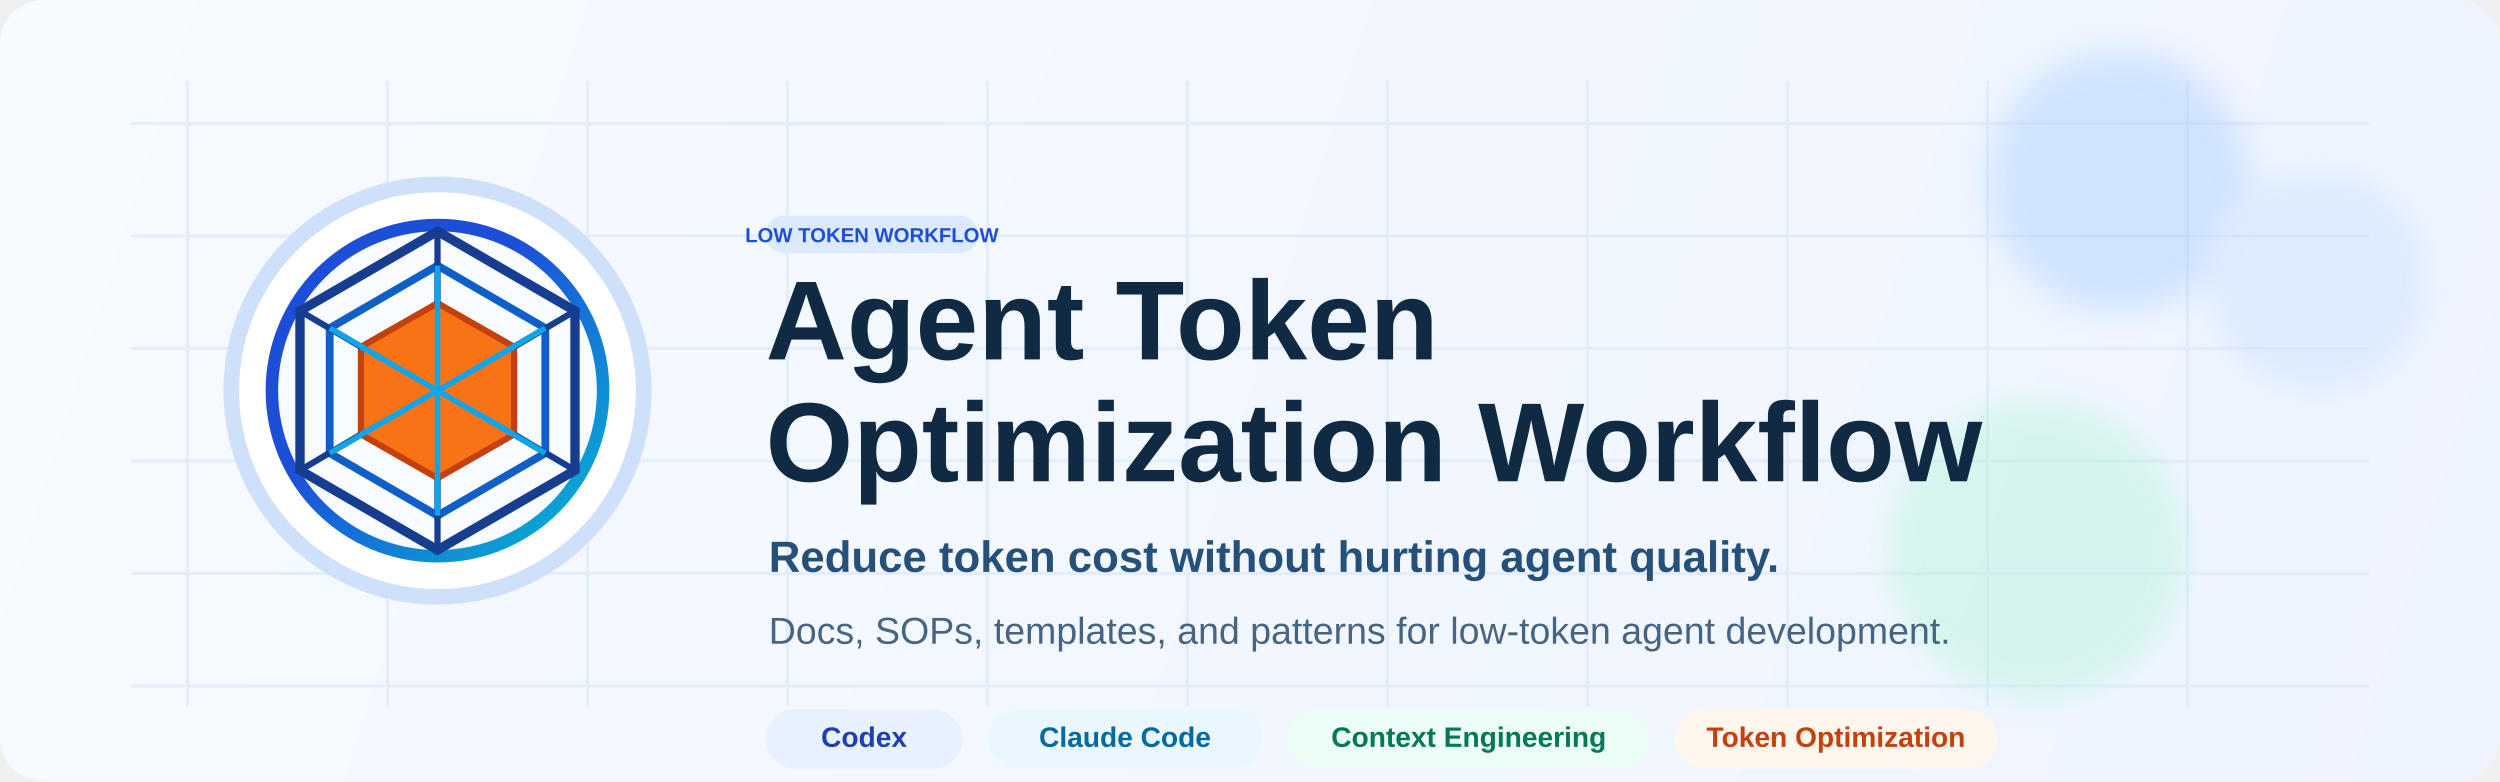
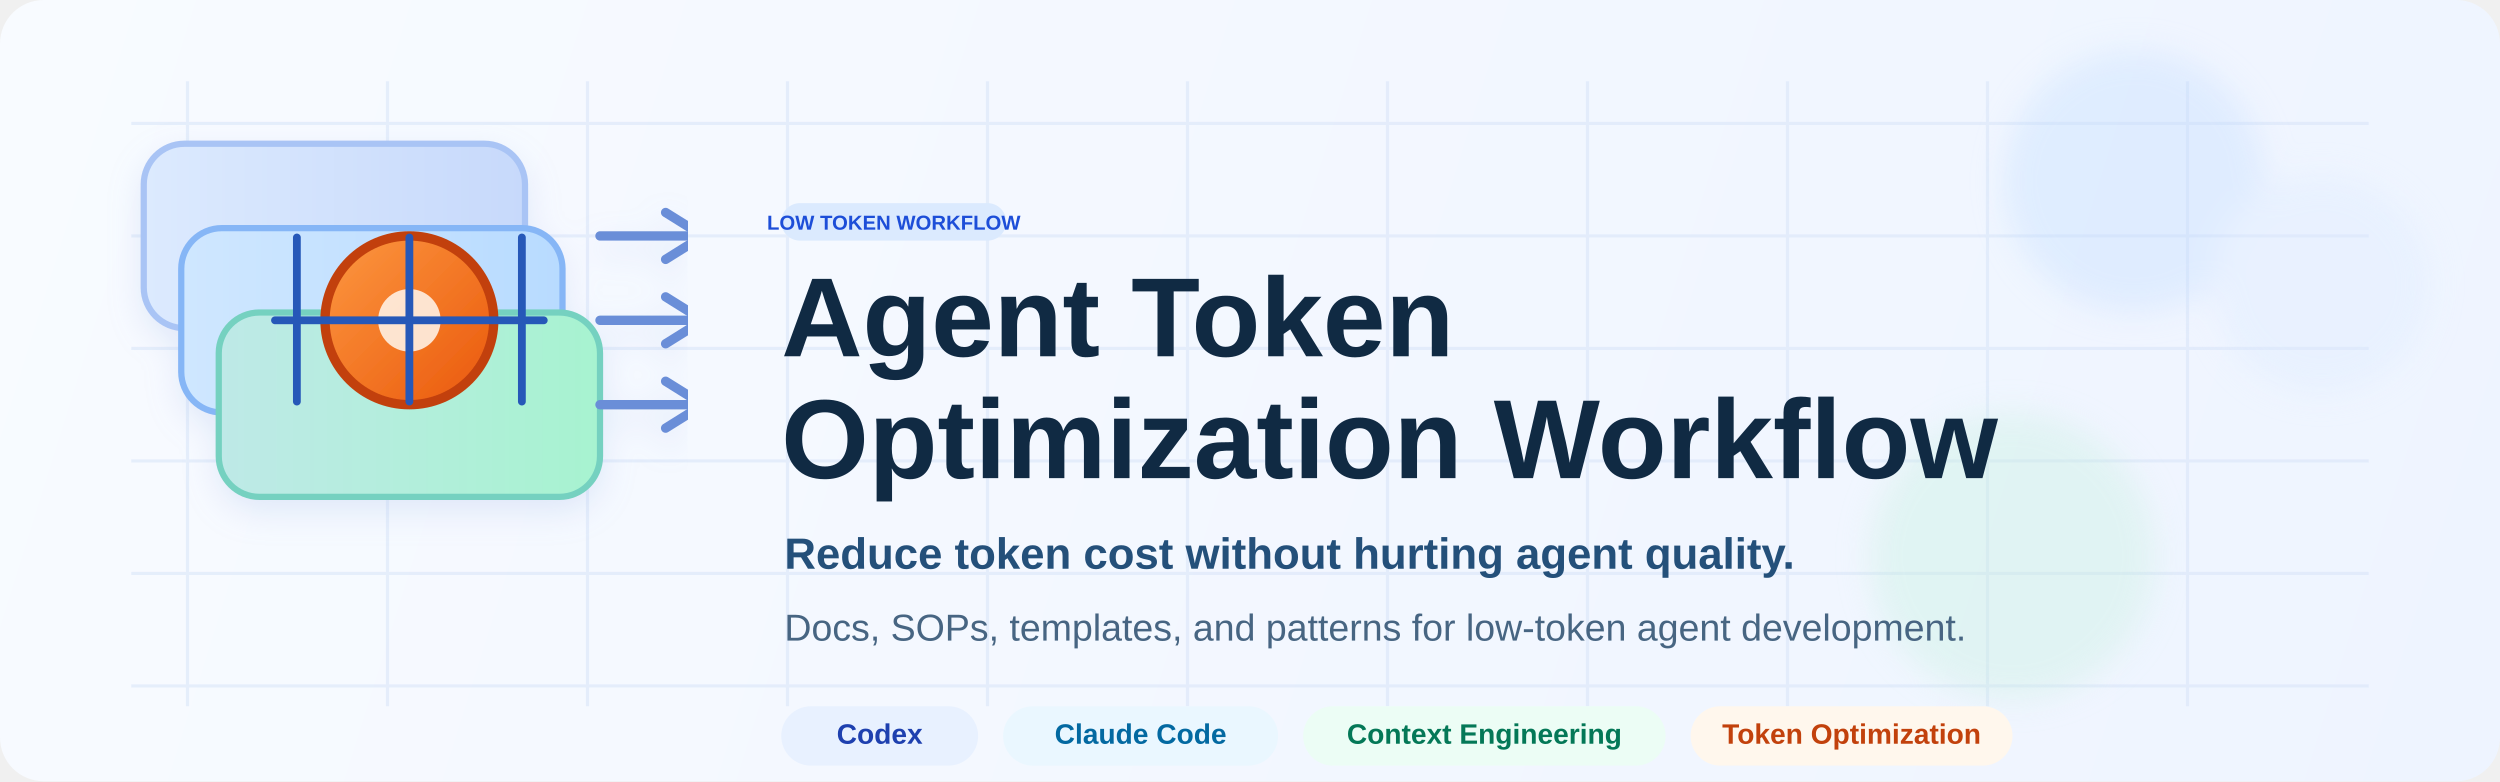
<svg xmlns="http://www.w3.org/2000/svg" width="1600" height="500" viewBox="0 0 1600 500" fill="none" role="img" aria-labelledby="title desc">
  <defs>
    <linearGradient id="bg" x1="0" y1="0" x2="1600" y2="500" gradientUnits="userSpaceOnUse">
-       <stop stop-color="#F7FBFF" />
+       <stop stop-color="#F8FBFF" />
      <stop offset="1" stop-color="#EEF4FF" />
    </linearGradient>
-     <linearGradient id="accent" x1="176" y1="110" x2="420" y2="354" gradientUnits="userSpaceOnUse">
-       <stop stop-color="#1D4ED8" />
-       <stop offset="0.5" stop-color="#06B6D4" />
-       <stop offset="1" stop-color="#10B981" />
+     <linearGradient id="panel1" x1="92" y1="118" x2="336" y2="118" gradientUnits="userSpaceOnUse">
+       <stop stop-color="#DCEAFE" />
+       <stop offset="1" stop-color="#C7D9FB" />
    </linearGradient>
-     <linearGradient id="token" x1="252" y1="162" x2="344" y2="254" gradientUnits="userSpaceOnUse">
-       <stop stop-color="#F97316" />
+     <linearGradient id="panel2" x1="116" y1="160" x2="360" y2="160" gradientUnits="userSpaceOnUse">
+       <stop stop-color="#CFE7FF" />
+       <stop offset="1" stop-color="#B8DBFF" />
+     </linearGradient>
+     <linearGradient id="panel3" x1="140" y1="202" x2="384" y2="202" gradientUnits="userSpaceOnUse">
+       <stop stop-color="#BEE9E7" />
+       <stop offset="1" stop-color="#A7F3D0" />
+     </linearGradient>
+     <linearGradient id="token" x1="204" y1="176" x2="300" y2="272" gradientUnits="userSpaceOnUse">
+       <stop stop-color="#FB923C" />
      <stop offset="1" stop-color="#EA580C" />
    </linearGradient>
-     <filter id="soft" x="-20" y="-20" width="1640" height="540" filterUnits="userSpaceOnUse">
+     <filter id="shadow" x="60" y="70" width="380" height="280" filterUnits="userSpaceOnUse">
+       <feDropShadow dx="0" dy="8" stdDeviation="10" flood-color="#A9BFE9" flood-opacity="0.28" />
+     </filter>
+     <filter id="blur" x="0" y="0" width="1600" height="500" filterUnits="userSpaceOnUse">
      <feGaussianBlur stdDeviation="10" />
    </filter>
  </defs>
  <rect width="1600" height="500" rx="28" fill="url(#bg)" />
  <g opacity="0.55">
    <path d="M84 79H1516" stroke="#D7E3F8" stroke-width="2" />
    <path d="M84 151H1516" stroke="#D7E3F8" stroke-width="2" />
    <path d="M84 223H1516" stroke="#D7E3F8" stroke-width="2" />
    <path d="M84 295H1516" stroke="#D7E3F8" stroke-width="2" />
    <path d="M84 367H1516" stroke="#D7E3F8" stroke-width="2" />
    <path d="M84 439H1516" stroke="#D7E3F8" stroke-width="2" />
    <path d="M120 52V452" stroke="#D7E3F8" stroke-width="2" />
    <path d="M248 52V452" stroke="#D7E3F8" stroke-width="2" />
    <path d="M376 52V452" stroke="#D7E3F8" stroke-width="2" />
    <path d="M504 52V452" stroke="#D7E3F8" stroke-width="2" />
    <path d="M632 52V452" stroke="#D7E3F8" stroke-width="2" />
    <path d="M760 52V452" stroke="#D7E3F8" stroke-width="2" />
    <path d="M888 52V452" stroke="#D7E3F8" stroke-width="2" />
    <path d="M1016 52V452" stroke="#D7E3F8" stroke-width="2" />
    <path d="M1144 52V452" stroke="#D7E3F8" stroke-width="2" />
    <path d="M1272 52V452" stroke="#D7E3F8" stroke-width="2" />
    <path d="M1400 52V452" stroke="#D7E3F8" stroke-width="2" />
  </g>
-   <g filter="url(#soft)" opacity="0.35">
-     <circle cx="1356" cy="116" r="84" fill="#93C5FD" />
-     <circle cx="1484" cy="180" r="72" fill="#BFDBFE" />
-     <circle cx="1304" cy="352" r="96" fill="#A7F3D0" />
+   <g filter="url(#blur)" opacity="0.30">
+     <circle cx="1366" cy="116" r="84" fill="#B9D8FF" />
+     <circle cx="1486" cy="182" r="70" fill="#D9E8FF" />
+     <circle cx="1288" cy="356" r="92" fill="#BDEFD8" />
  </g>
-   <g transform="translate(110 90)">
-     <circle cx="170" cy="160" r="132" fill="white" stroke="#CFE0FB" stroke-width="10" />
-     <circle cx="170" cy="160" r="106" fill="#F8FBFF" stroke="url(#accent)" stroke-width="8" />
-     <path d="M170 58L258 109V211L170 262L82 211V109L170 58Z" fill="none" stroke="#163D8F" stroke-width="6" />
-     <path d="M170 80L239 120V200L170 240L101 200V120L170 80Z" fill="none" stroke="#0F5FC7" stroke-width="5" />
-     <path d="M170 104L219 132V188L170 216L121 188V132L170 104Z" fill="url(#token)" stroke="#C2410C" stroke-width="4" />
-     <path d="M170 58V104M258 109L219 132M258 211L219 188M170 262V216M82 211L121 188M82 109L121 132" stroke="#163D8F" stroke-width="4" />
-     <path d="M101 120L239 200M239 120L101 200M170 80L170 240M121 132L219 188M219 132L121 188" stroke="#0EA5E9" stroke-width="3.5" />
+   <g filter="url(#shadow)">
+     <rect x="92" y="92" width="244" height="118" rx="26" fill="url(#panel1)" stroke="#A9C4F5" stroke-width="4" />
+     <rect x="116" y="146" width="244" height="118" rx="26" fill="url(#panel2)" stroke="#86B6F6" stroke-width="4" />
+     <rect x="140" y="200" width="244" height="118" rx="26" fill="url(#panel3)" stroke="#74D1C0" stroke-width="4" />
+     <path d="M384 151L442 151" stroke="#6A8ED8" stroke-width="6" stroke-linecap="round" />
+     <path d="M384 205L442 205" stroke="#6A8ED8" stroke-width="6" stroke-linecap="round" />
+     <path d="M384 259L442 259" stroke="#6A8ED8" stroke-width="6" stroke-linecap="round" />
+     <path d="M426 136L450 151L426 166" fill="none" stroke="#6A8ED8" stroke-width="6" stroke-linecap="round" stroke-linejoin="round" />
+     <path d="M426 190L450 205L426 220" fill="none" stroke="#6A8ED8" stroke-width="6" stroke-linecap="round" stroke-linejoin="round" />
+     <path d="M426 244L450 259L426 274" fill="none" stroke="#6A8ED8" stroke-width="6" stroke-linecap="round" stroke-linejoin="round" />
+     <circle cx="262" cy="205" r="54" fill="url(#token)" stroke="#C2410C" stroke-width="6" />
+     <circle cx="262" cy="205" r="20" fill="#FFF7ED" opacity="0.85" />
+     <path d="M190 152L190 257" stroke="#2558B8" stroke-width="5" stroke-linecap="round" />
+     <path d="M262 152L262 257" stroke="#2558B8" stroke-width="5" stroke-linecap="round" />
+     <path d="M334 152L334 257" stroke="#2558B8" stroke-width="5" stroke-linecap="round" />
+     <path d="M176 205H348" stroke="#2558B8" stroke-width="5" stroke-linecap="round" />
  </g>
-   <g transform="translate(490 120)">
-     <rect x="0" y="18" width="136" height="24" rx="12" fill="#DBEAFE" />
-     <text x="68" y="35" text-anchor="middle" font-family="Segoe UI, Arial, sans-serif" font-size="13" font-weight="700" fill="#1D4ED8">LOW TOKEN WORKFLOW</text>
+   <g transform="translate(500 118)">
+     <rect x="0" y="12" width="144" height="24" rx="12" fill="#DBEAFE" />
+     <text x="72" y="29" text-anchor="middle" font-family="Segoe UI, Arial, sans-serif" font-size="13" font-weight="700" fill="#1D4ED8">LOW TOKEN WORKFLOW</text>
    <text x="0" y="110" font-family="Segoe UI, Arial, sans-serif" font-size="72" font-weight="800" fill="#102A43">Agent Token</text>
    <text x="0" y="188" font-family="Segoe UI, Arial, sans-serif" font-size="72" font-weight="800" fill="#102A43">Optimization Workflow</text>
    <text x="2" y="246" font-family="Segoe UI, Arial, sans-serif" font-size="28" font-weight="600" fill="#24507A">Reduce token cost without hurting agent quality.</text>
    <text x="2" y="292" font-family="Segoe UI, Arial, sans-serif" font-size="24" font-weight="400" fill="#476582">Docs, SOPs, templates, and patterns for low-token agent development.</text>
    <g transform="translate(0 334)">
      <rect x="0" y="0" width="126" height="38" rx="19" fill="#E8F1FF" />
      <text x="63" y="24" text-anchor="middle" font-family="Segoe UI, Arial, sans-serif" font-size="18" font-weight="700" fill="#1E40AF">Codex</text>
      <rect x="142" y="0" width="176" height="38" rx="19" fill="#EAF7FF" />
      <text x="230" y="24" text-anchor="middle" font-family="Segoe UI, Arial, sans-serif" font-size="18" font-weight="700" fill="#0369A1">Claude Code</text>
      <rect x="334" y="0" width="232" height="38" rx="19" fill="#ECFDF5" />
      <text x="450" y="24" text-anchor="middle" font-family="Segoe UI, Arial, sans-serif" font-size="18" font-weight="700" fill="#047857">Context Engineering</text>
      <rect x="582" y="0" width="206" height="38" rx="19" fill="#FFF7ED" />
      <text x="685" y="24" text-anchor="middle" font-family="Segoe UI, Arial, sans-serif" font-size="18" font-weight="700" fill="#C2410C">Token Optimization</text>
    </g>
  </g>
</svg>
